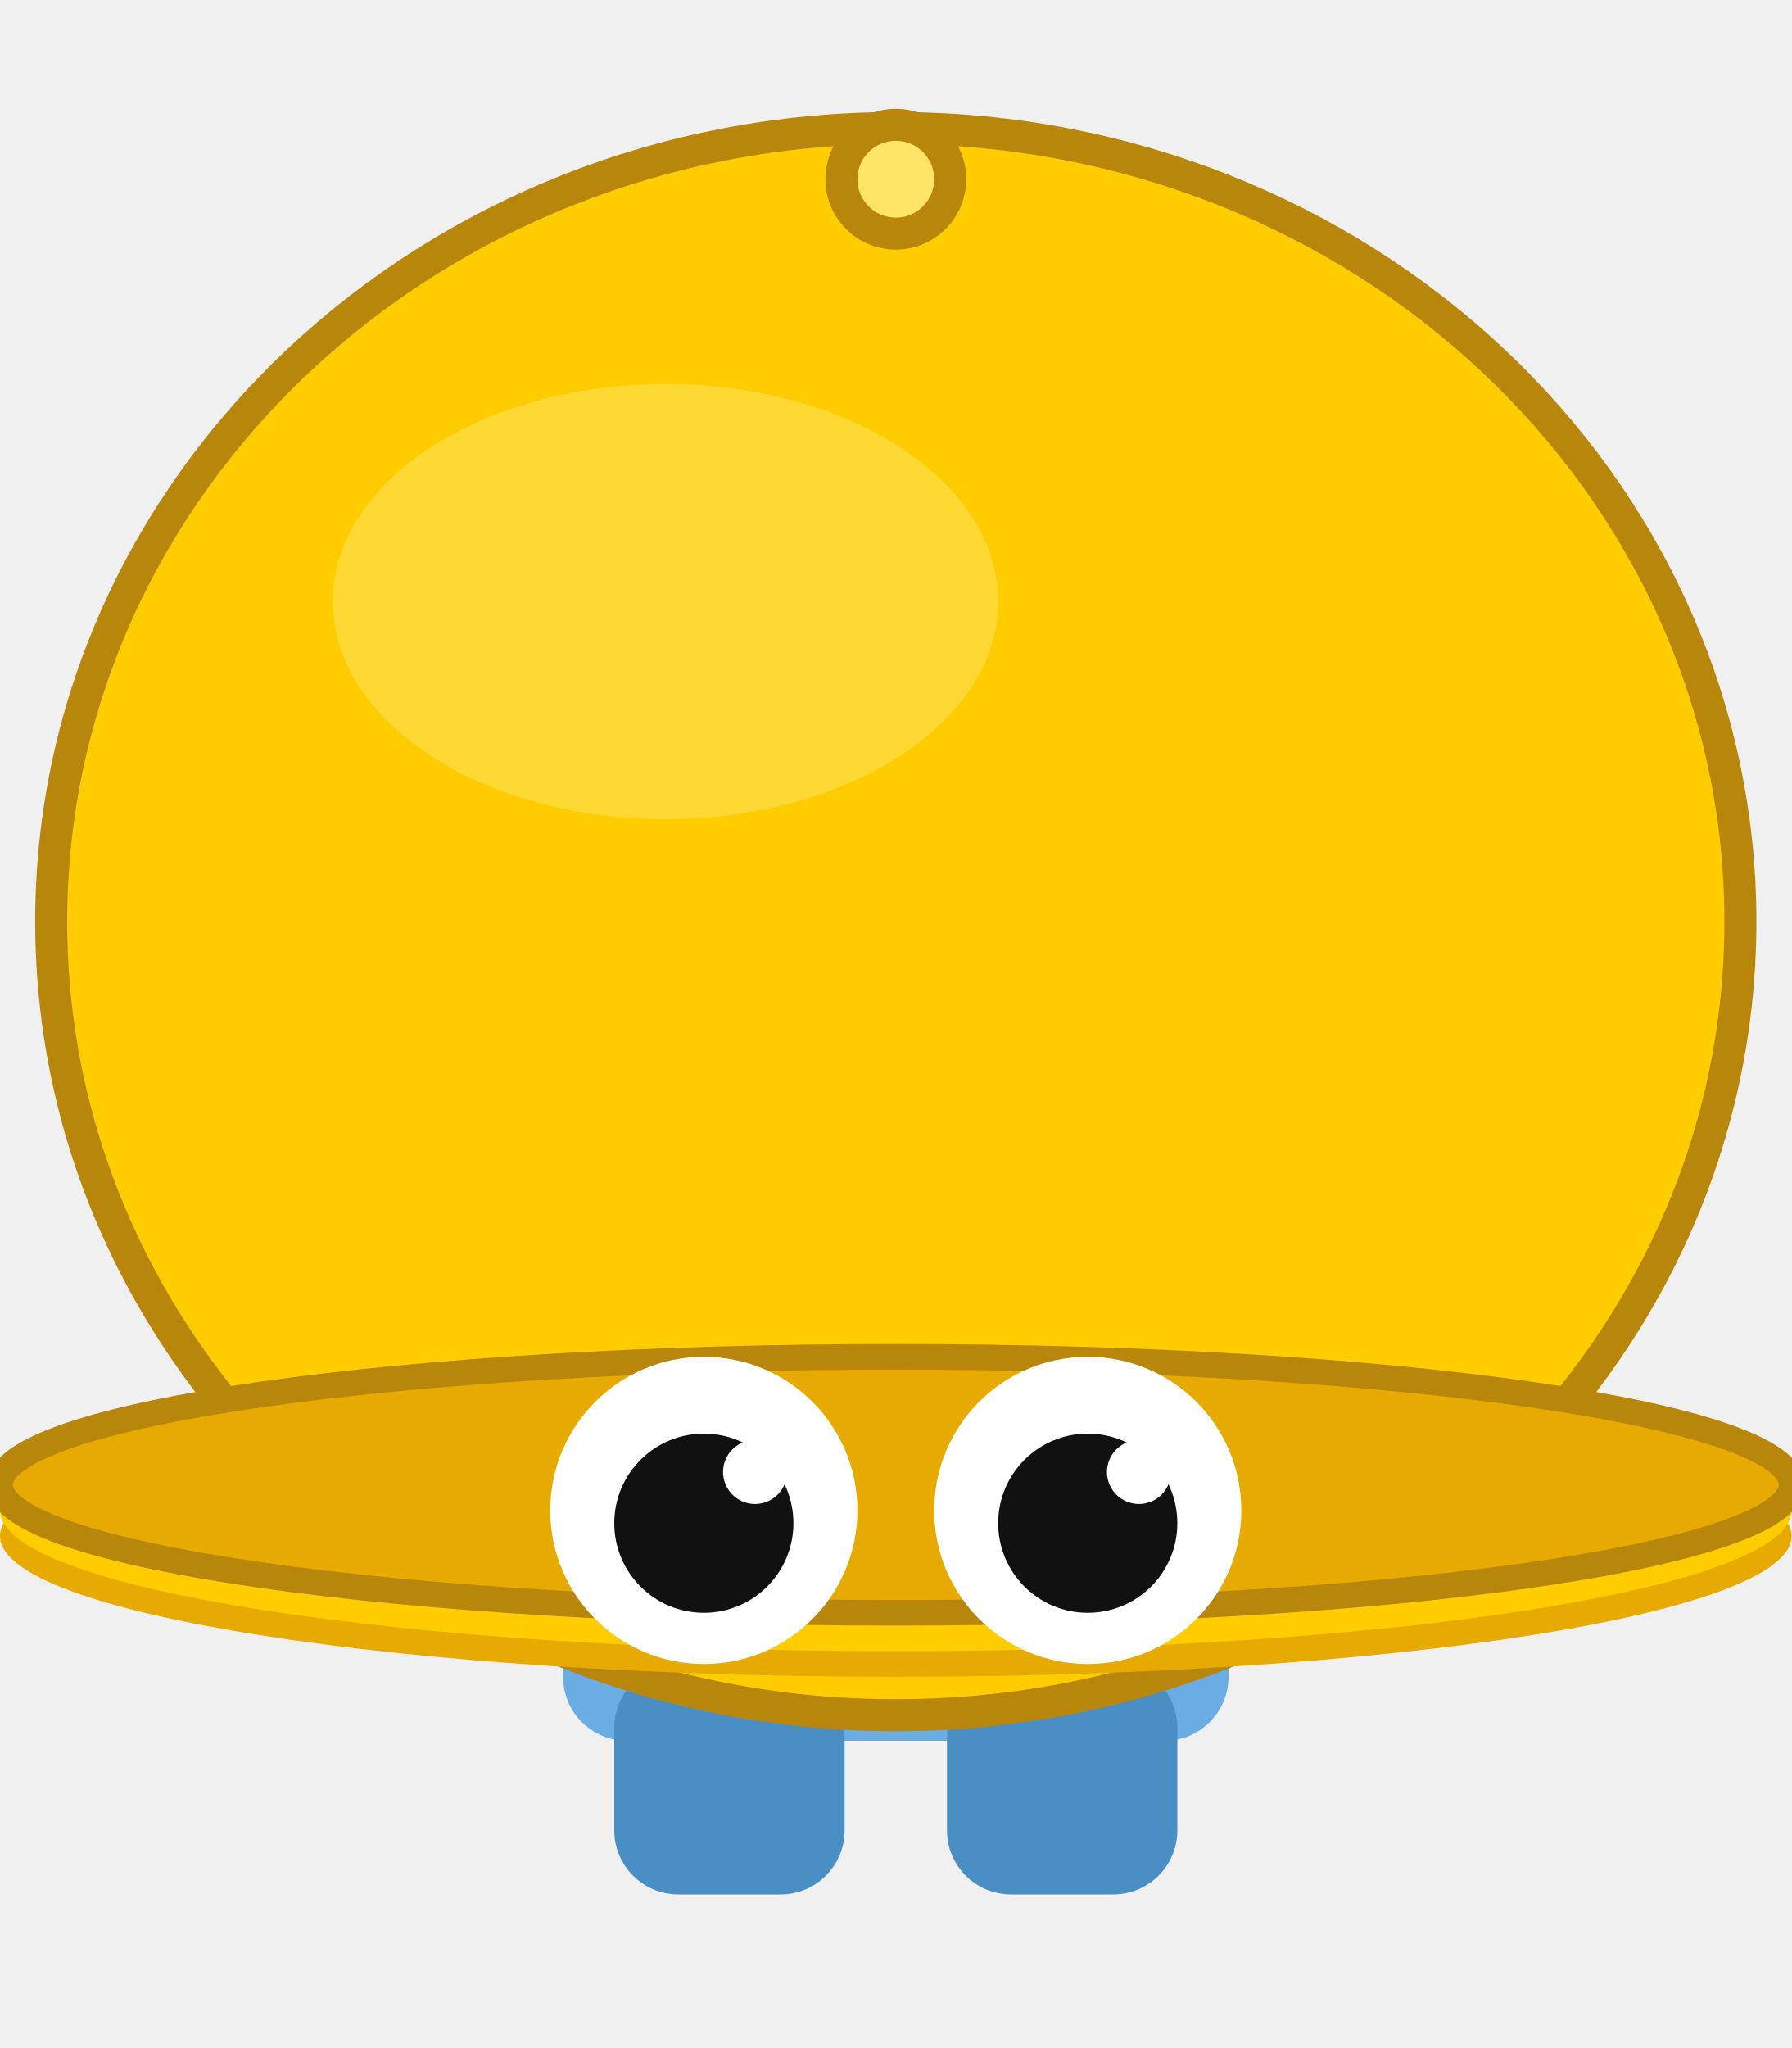
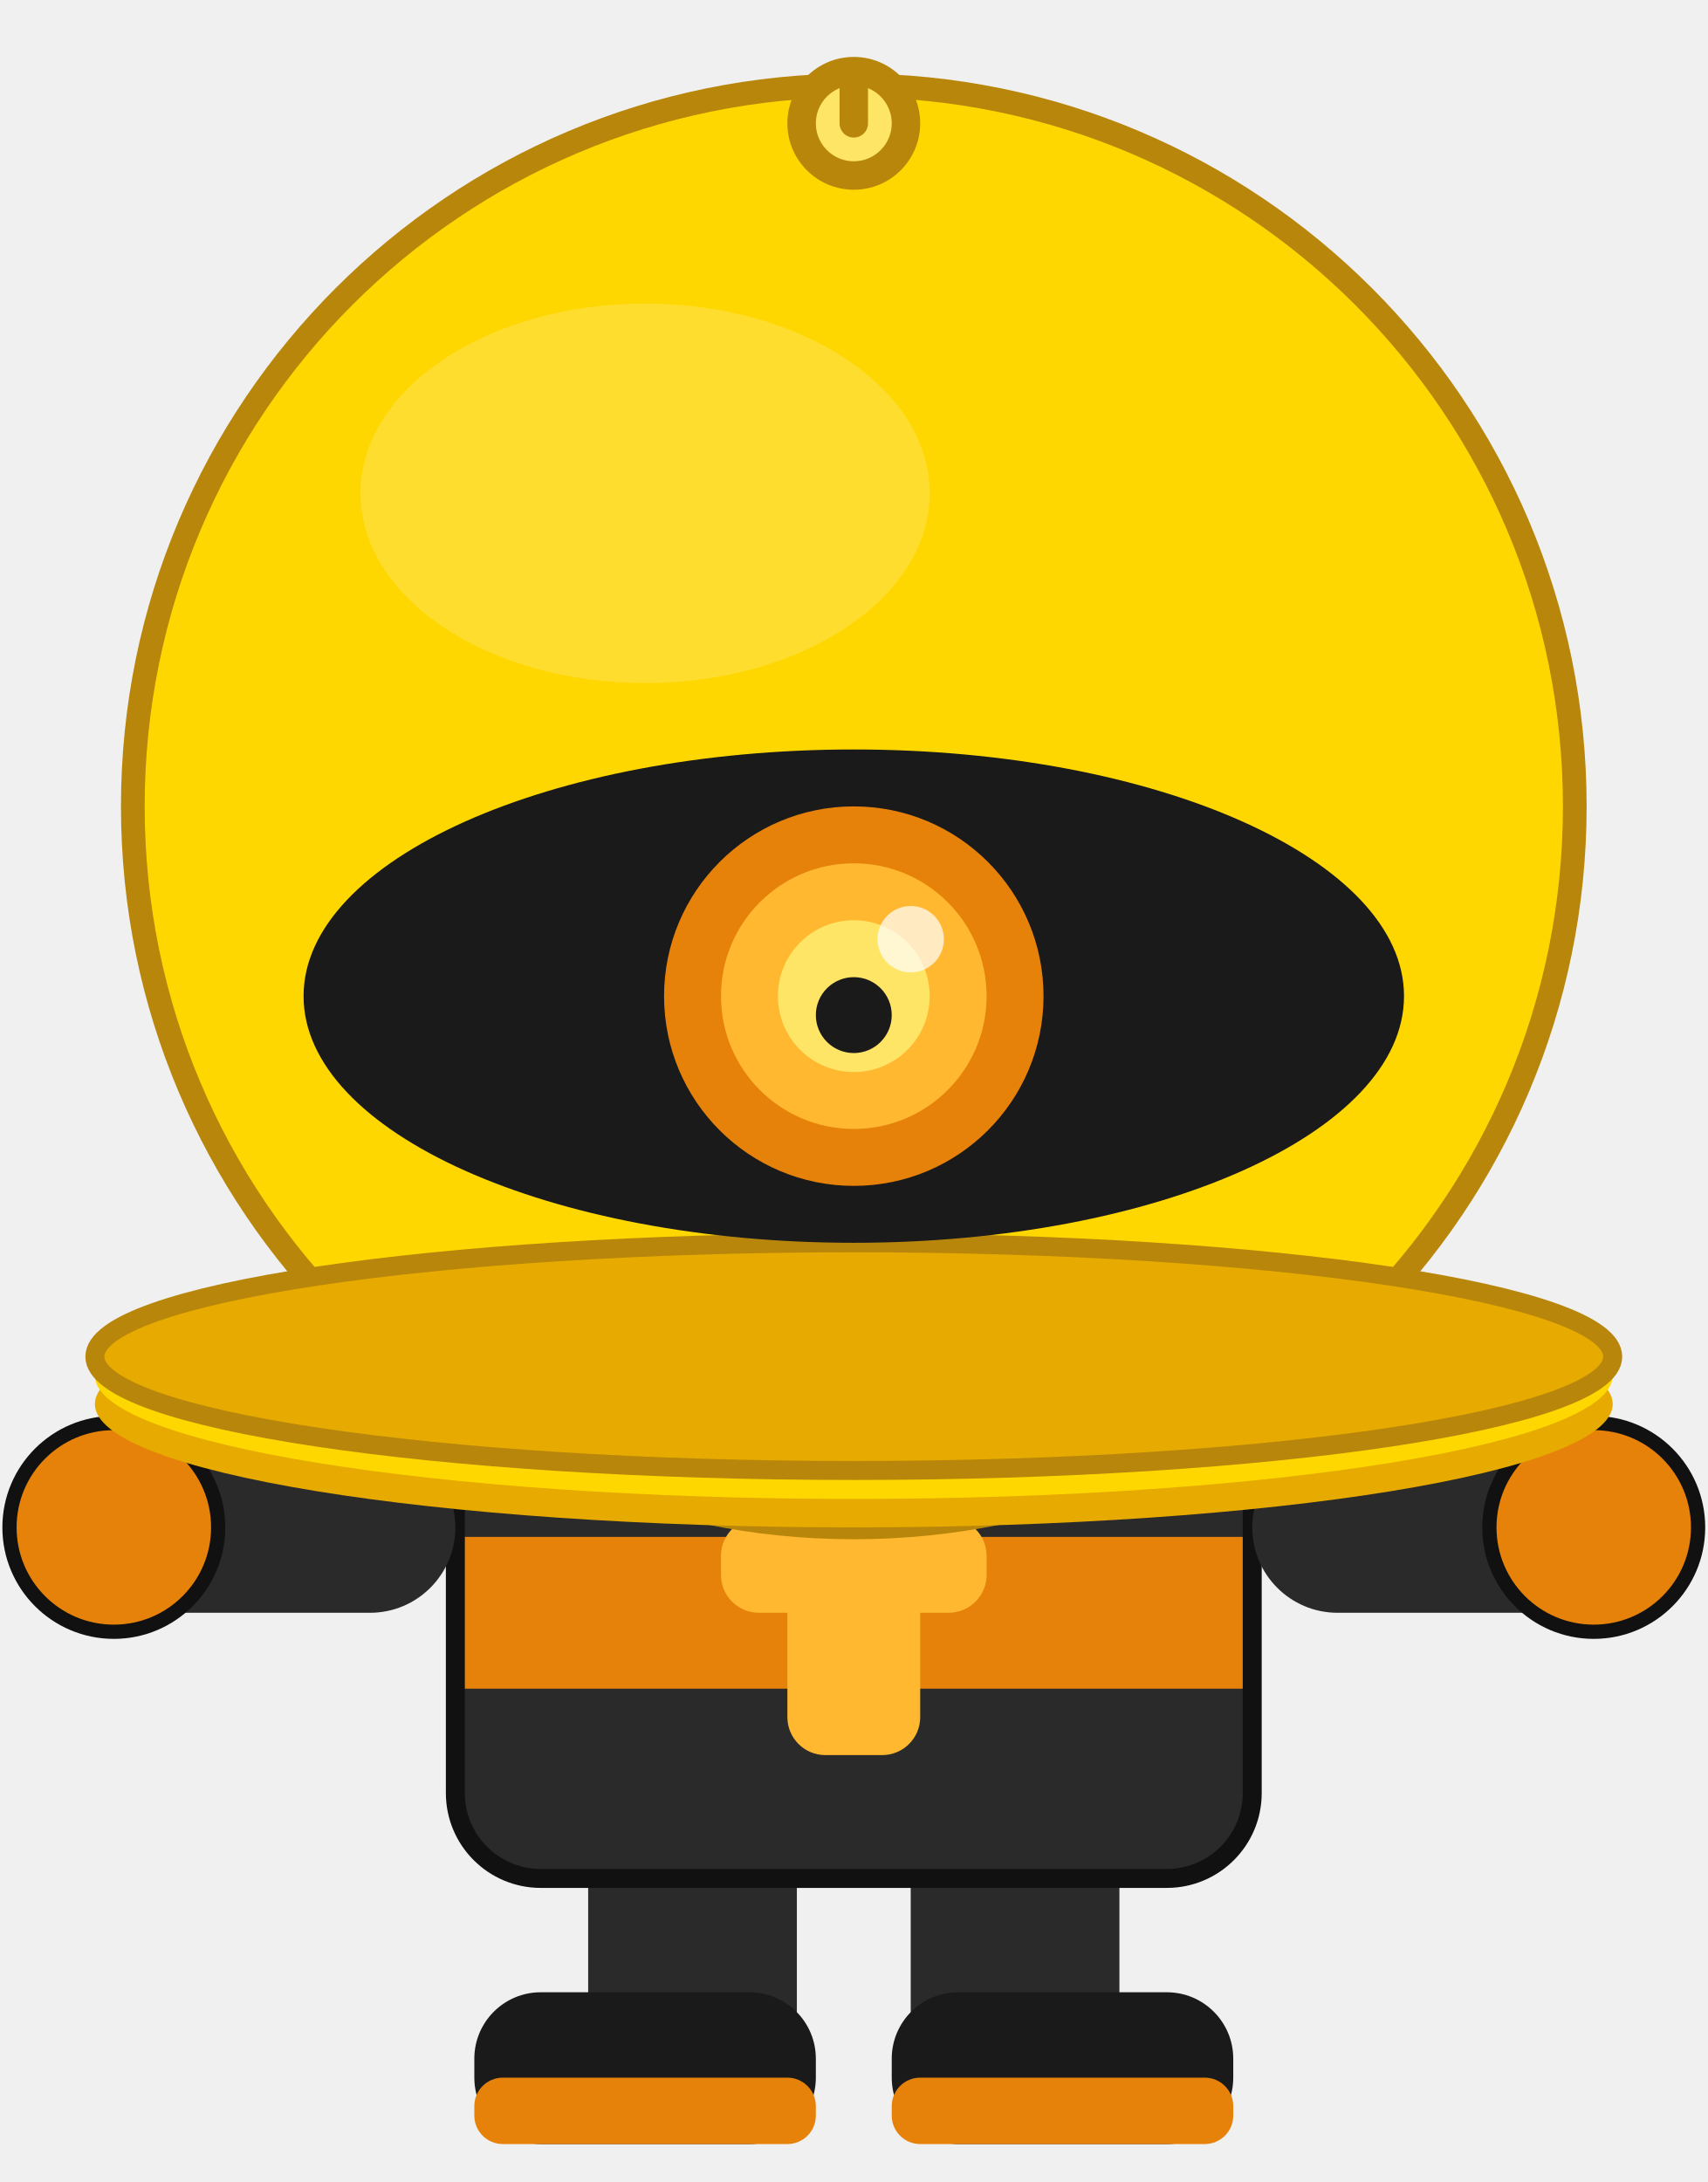
- <svg xmlns="http://www.w3.org/2000/svg" viewBox="0 0 140 160" width="140" height="160">
-   <rect x="44" y="108" width="52" height="28" rx="5" fill="#6AADE4" />
-   <rect x="48" y="130" width="18" height="18" rx="5" fill="#4A8FC4" />
-   <rect x="74" y="130" width="18" height="18" rx="5" fill="#4A8FC4" />
-   <ellipse cx="70" cy="72" rx="66" ry="62" fill="#FFCC00" />
-   <ellipse cx="52" cy="47" rx="26" ry="17" fill="#FFE566" opacity="0.5" />
-   <ellipse cx="70" cy="72" rx="66" ry="62" fill="none" stroke="#B8860B" stroke-width="2.5" />
-   <ellipse cx="70" cy="120" rx="70" ry="11" fill="#E6AA00" />
-   <ellipse cx="70" cy="118" rx="70" ry="11" fill="#FFCC00" />
-   <ellipse cx="70" cy="116" rx="70" ry="10" fill="#E6AA00" />
-   <ellipse cx="70" cy="116" rx="70" ry="10" fill="none" stroke="#B8860B" stroke-width="2" />
-   <circle cx="70" cy="14" r="5.5" fill="#B8860B" />
-   <circle cx="70" cy="14" r="3" fill="#FFE566" />
-   <circle cx="55" cy="118" r="12" fill="white" />
-   <circle cx="85" cy="118" r="12" fill="white" />
-   <circle cx="55" cy="119" r="7" fill="#111" />
-   <circle cx="85" cy="119" r="7" fill="#111" />
-   <circle cx="59" cy="115" r="2.5" fill="white" />
-   <circle cx="89" cy="115" r="2.5" fill="white" />
+ <svg xmlns="http://www.w3.org/2000/svg" viewBox="0 0 180 230" width="180" height="230">
+   <rect x="62" y="186" width="22" height="32" rx="6" fill="#2A2A2A" />
+   <rect x="96" y="186" width="22" height="32" rx="6" fill="#2A2A2A" />
+   <rect x="50" y="210" width="36" height="16" rx="7" fill="#1A1A1A" />
+   <rect x="94" y="210" width="36" height="16" rx="7" fill="#1A1A1A" />
+   <rect x="50" y="219" width="36" height="7" rx="3" fill="#E6820A" />
+   <rect x="94" y="219" width="36" height="7" rx="3" fill="#E6820A" />
+   <rect x="48" y="148" width="84" height="50" rx="9" fill="#2A2A2A" />
+   <rect x="48" y="162" width="84" height="16" fill="#E6820A" />
+   <rect x="83" y="155" width="14" height="30" rx="4" fill="#FFB830" />
+   <rect x="76" y="160" width="28" height="10" rx="4" fill="#FFB830" />
+   <rect x="48" y="148" width="84" height="50" rx="9" fill="none" stroke="#111" stroke-width="2" />
+   <rect x="10" y="152" width="38" height="18" rx="9" fill="#2A2A2A" />
+   <circle cx="12" cy="161" r="11" fill="#E6820A" />
+   <circle cx="12" cy="161" r="11" fill="none" stroke="#111" stroke-width="1.5" />
+   <rect x="132" y="152" width="38" height="18" rx="9" fill="#2A2A2A" />
+   <circle cx="168" cy="161" r="11" fill="#E6820A" />
+   <circle cx="168" cy="161" r="11" fill="none" stroke="#111" stroke-width="1.5" />
+   <circle cx="90" cy="85" r="76" fill="#FFD700" />
+   <ellipse cx="68" cy="52" rx="30" ry="20" fill="#FFE566" opacity="0.45" />
+   <circle cx="90" cy="85" r="76" fill="none" stroke="#B8860B" stroke-width="2.5" />
+   <ellipse cx="90" cy="148" rx="80" ry="13" fill="#E6AA00" />
+   <ellipse cx="90" cy="145" rx="80" ry="13" fill="#FFD700" />
+   <ellipse cx="90" cy="143" rx="80" ry="12" fill="#E6AA00" />
+   <ellipse cx="90" cy="143" rx="80" ry="12" fill="none" stroke="#B8860B" stroke-width="2" />
+   <ellipse cx="90" cy="105" rx="58" ry="26" fill="#1A1A1A" />
+   <circle cx="90" cy="105" r="20" fill="#E6820A" />
+   <circle cx="90" cy="105" r="14" fill="#FFB830" />
+   <circle cx="90" cy="105" r="8" fill="#FFE566" />
+   <circle cx="90" cy="107" r="4" fill="#1A1A1A" />
+   <circle cx="96" cy="99" r="3.5" fill="white" opacity="0.7" />
+   <circle cx="90" cy="13" r="7" fill="#B8860B" />
+   <circle cx="90" cy="13" r="4" fill="#FFE566" />
+   <line x1="90" y1="13" x2="90" y2="9" stroke="#B8860B" stroke-width="3" stroke-linecap="round" />
</svg>
